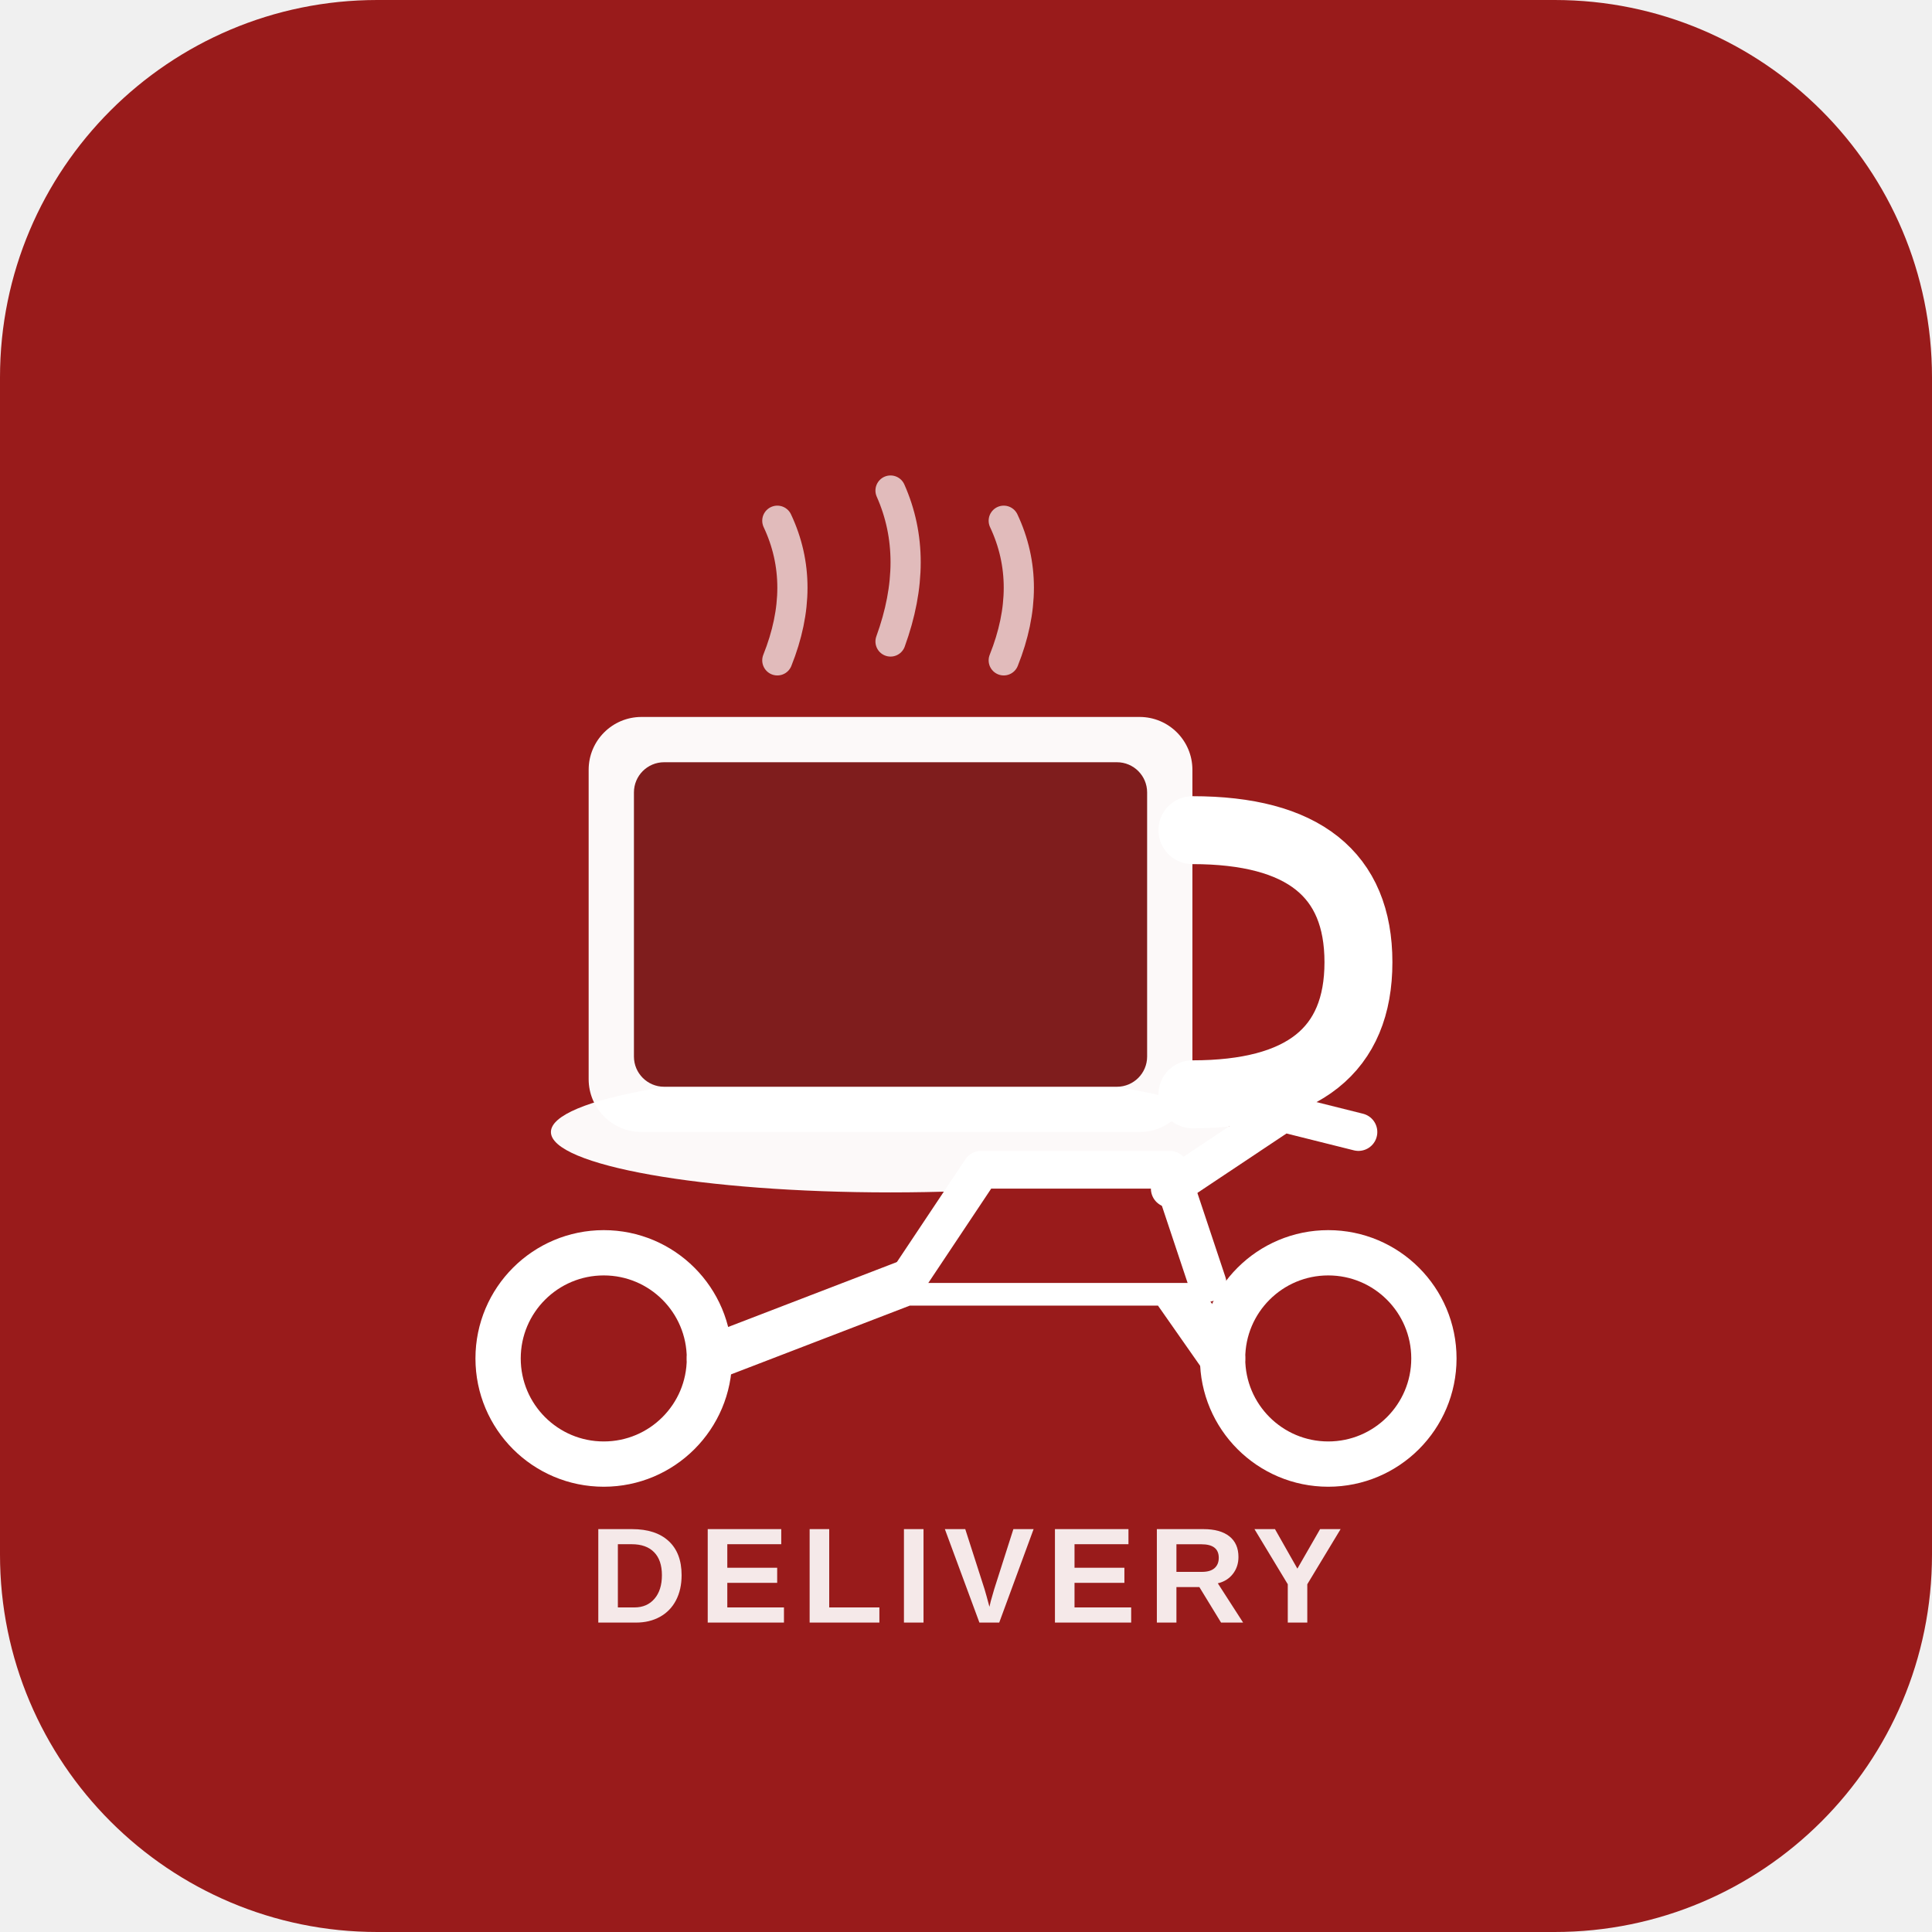
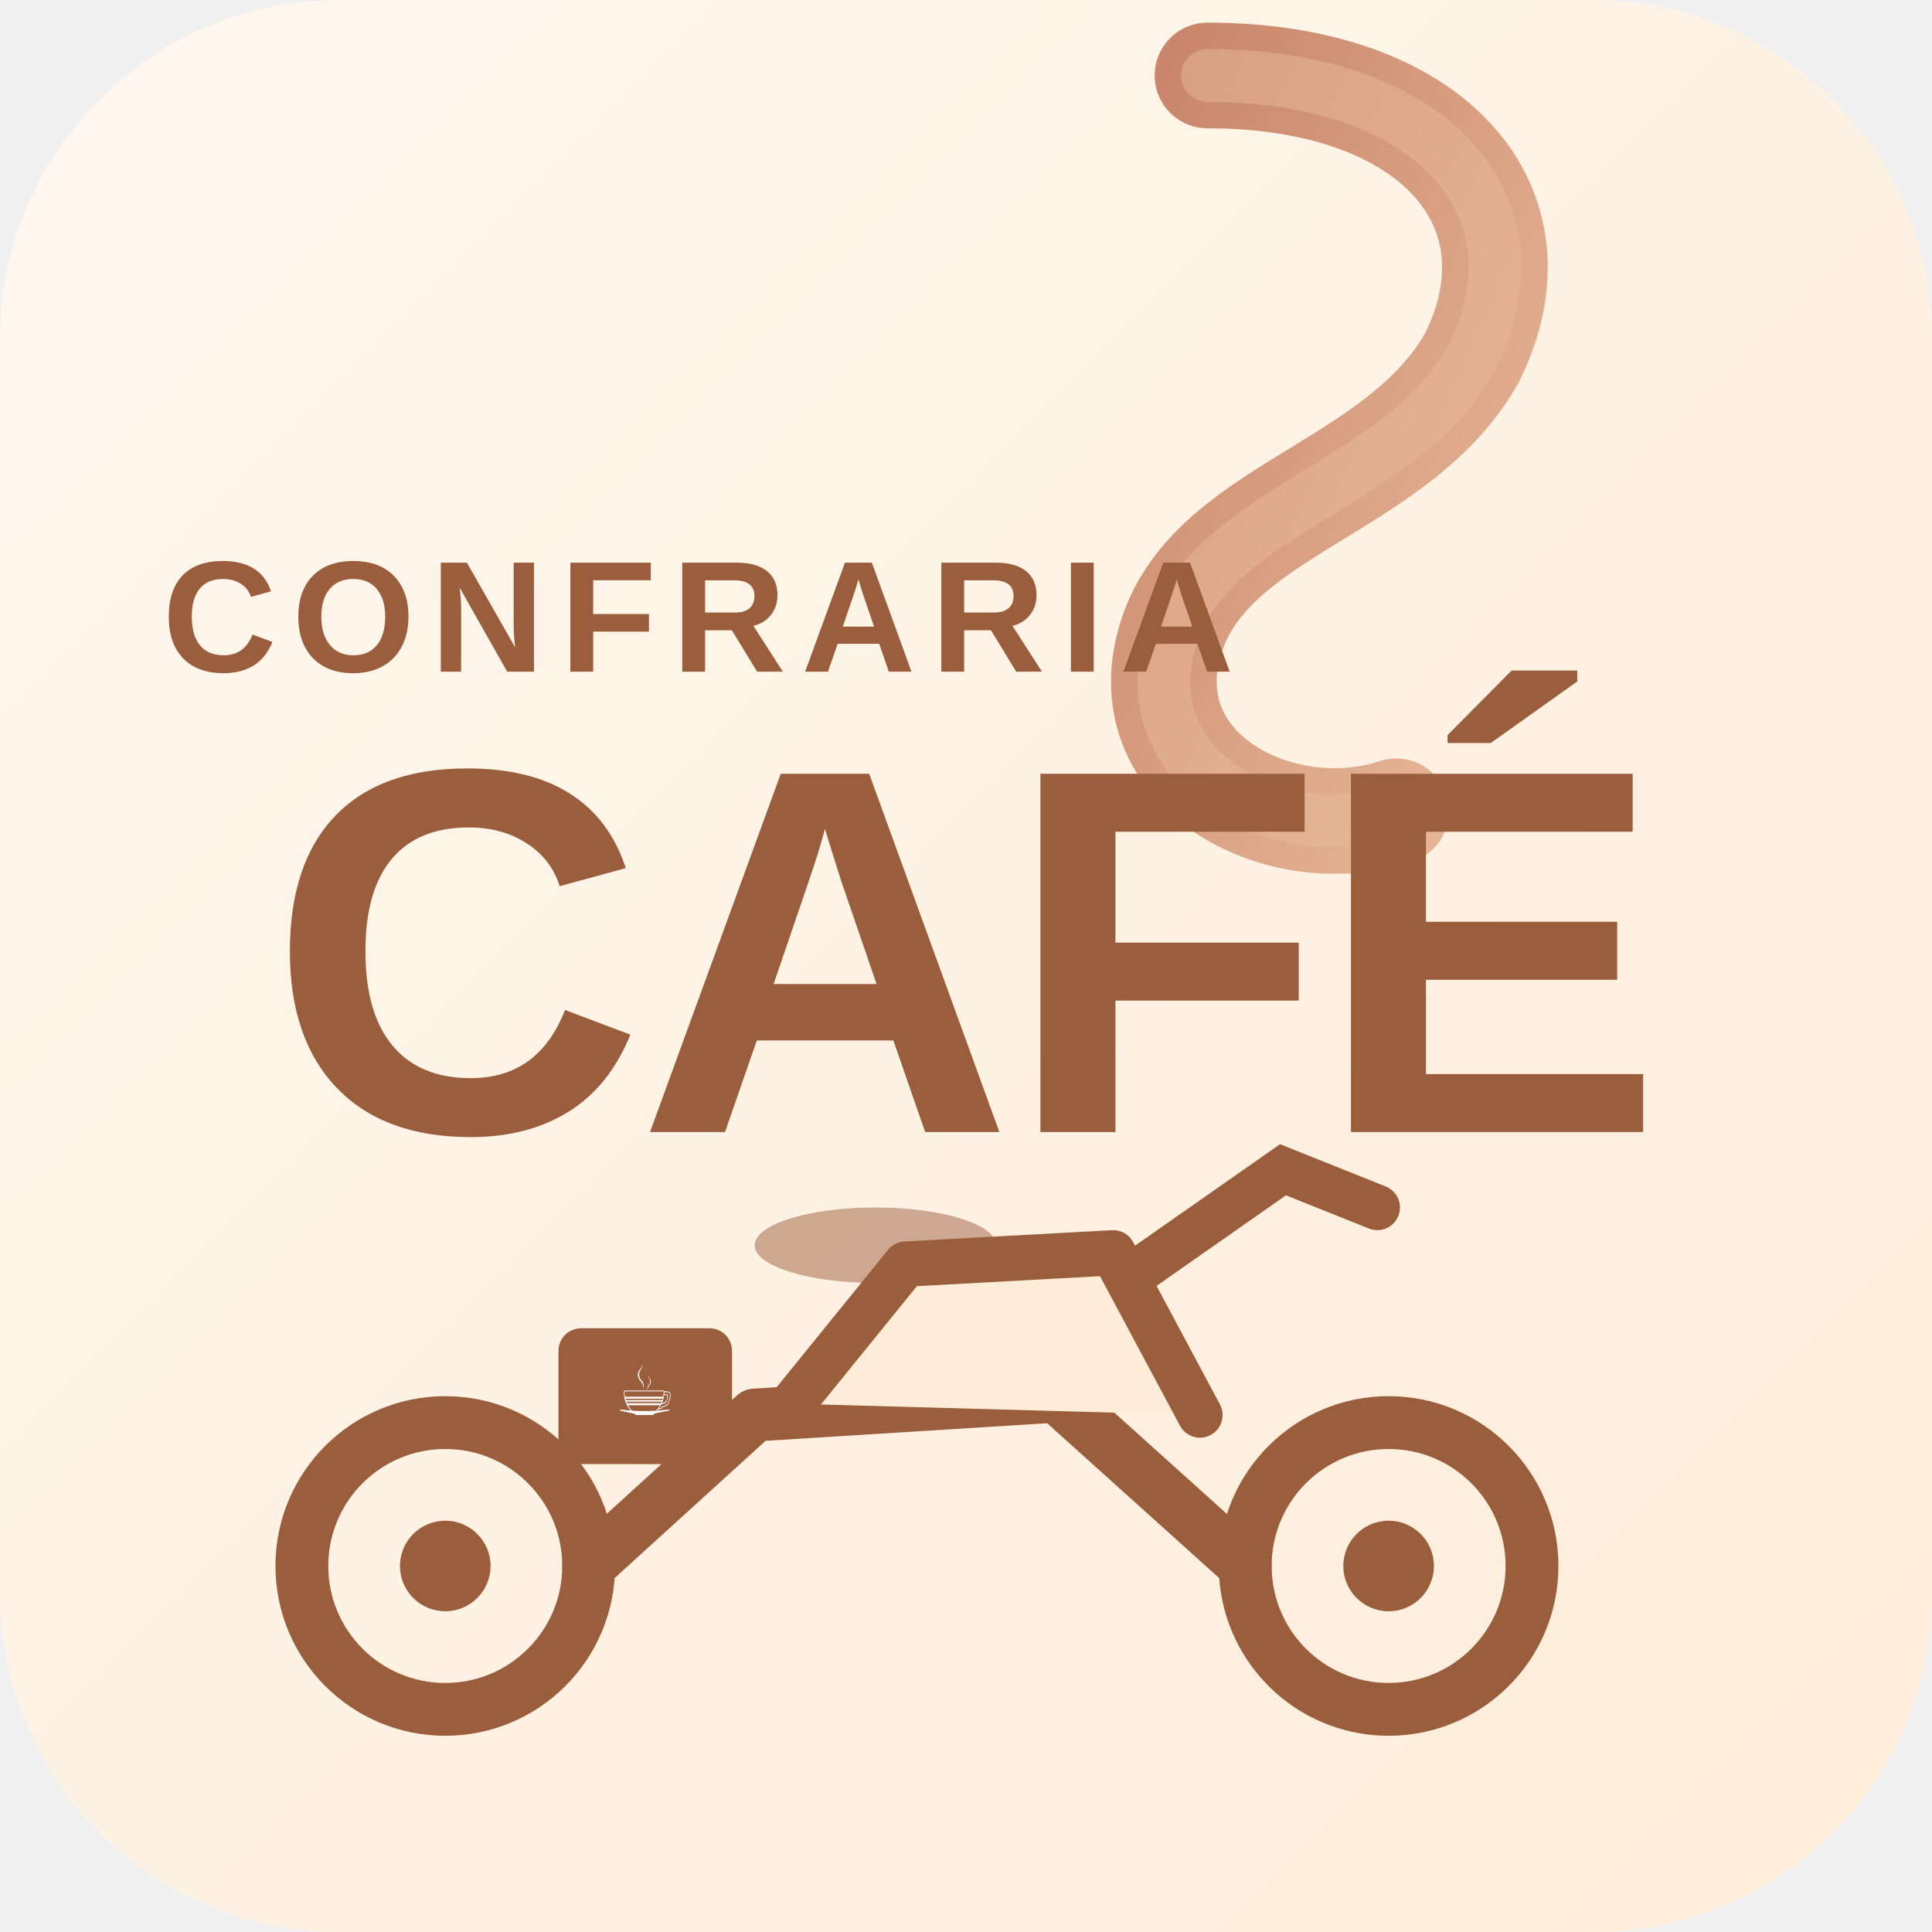
<svg xmlns="http://www.w3.org/2000/svg" viewBox="0 0 512 512" width="512" height="512">
-   <rect width="512" height="512" rx="100" fill="#991b1b" />
-   <rect x="156" y="190" width="160" height="110" rx="14" fill="#fff" opacity="0.97" />
-   <path d="M316 220 Q360 220 360 255 Q360 290 316 290" stroke="#fff" stroke-width="18" fill="none" stroke-linecap="round" />
-   <ellipse cx="236" cy="300" rx="90" ry="16" fill="#fff" opacity="0.97" />
-   <rect x="168" y="202" width="136" height="86" rx="8" fill="#7f1d1d" />
-   <path d="M206 175 Q214 155 206 138" stroke="#fff" stroke-width="8" fill="none" stroke-linecap="round" opacity="0.7" />
-   <path d="M236 170 Q244 148 236 130" stroke="#fff" stroke-width="8" fill="none" stroke-linecap="round" opacity="0.7" />
-   <path d="M266 175 Q274 155 266 138" stroke="#fff" stroke-width="8" fill="none" stroke-linecap="round" opacity="0.7" />
-   <ellipse cx="160" cy="360" rx="28" ry="28" stroke="#fff" stroke-width="12" fill="none" />
-   <ellipse cx="352" cy="360" rx="28" ry="28" stroke="#fff" stroke-width="12" fill="none" />
-   <path d="M188 360 L240 340 L310 340 L324 360" stroke="#fff" stroke-width="12" fill="none" stroke-linecap="round" stroke-linejoin="round" />
-   <path d="M240 340 L260 310 L310 310 L320 340" stroke="#fff" stroke-width="10" fill="#991b1b" stroke-linecap="round" stroke-linejoin="round" />
-   <path d="M310 315 L340 295 L360 300" stroke="#fff" stroke-width="10" fill="none" stroke-linecap="round" />
-   <text x="256" y="430" text-anchor="middle" font-family="Arial, sans-serif" font-weight="900" font-size="36" fill="#fff" letter-spacing="3" opacity="0.9">DELIVERY</text>
+   <defs>
+     <linearGradient id="bg" x1="0" y1="0" x2="1" y2="1">
+       <stop offset="0%" stop-color="#fff8f0" />
+       <stop offset="100%" stop-color="#fdecd8" />
+     </linearGradient>
+     <linearGradient id="steam1" x1="0" y1="0" x2="1" y2="1">
+       <stop offset="0%" stop-color="#c9866a" />
+       <stop offset="100%" stop-color="#e8b99a" />
+     </linearGradient>
+   </defs>
+   <rect width="512" height="512" rx="90" fill="url(#bg)" />
+   <path d="M320 20 C380 20 410 55 390 95 C370 130 320 135 310 170 C300 205 340 225 370 215" stroke="url(#steam1)" stroke-width="28" fill="none" stroke-linecap="round" stroke-linejoin="round" />
+   <path d="M320 20 C380 20 410 55 390 95 C370 130 320 135 310 170 C300 205 340 225 370 215" stroke="#e8b99a" stroke-width="14" fill="none" stroke-linecap="round" stroke-linejoin="round" opacity="0.5" />
+   <text x="185" y="178" font-family="Arial Black, Arial, sans-serif" font-weight="900" font-size="42" fill="#9b5e3c" letter-spacing="4" text-anchor="middle">CONFRARIA</text>
+   <text x="256" y="300" font-family="Arial Black, Arial, sans-serif" font-weight="900" font-size="138" fill="#9b5e3c" letter-spacing="-2" text-anchor="middle">CAFÉ</text>
+   <circle cx="118" cy="415" r="38" stroke="#9b5e3c" stroke-width="14" fill="none" />
+   <circle cx="118" cy="415" r="12" fill="#9b5e3c" />
+   <circle cx="368" cy="415" r="38" stroke="#9b5e3c" stroke-width="14" fill="none" />
+   <circle cx="368" cy="415" r="12" fill="#9b5e3c" />
+   <path d="M156 415 L200 375 L280 370 L330 415" stroke="#9b5e3c" stroke-width="14" fill="none" stroke-linecap="round" stroke-linejoin="round" />
+   <path d="M210 372 L240 335 L295 332 L318 375" stroke="#9b5e3c" stroke-width="12" fill="#fdecd8" stroke-linecap="round" stroke-linejoin="round" />
+   <path d="M300 338 L340 310 L365 320" stroke="#9b5e3c" stroke-width="12" fill="none" stroke-linecap="round" />
+   <ellipse cx="232" cy="330" rx="32" ry="10" fill="#9b5e3c" opacity="0.5" />
+   <rect x="148" y="352" width="46" height="36" rx="6" fill="#9b5e3c" />
+   <text x="171" y="375" font-family="Arial, sans-serif" font-size="18" font-weight="900" fill="#fff" text-anchor="middle">☕</text>
</svg>
